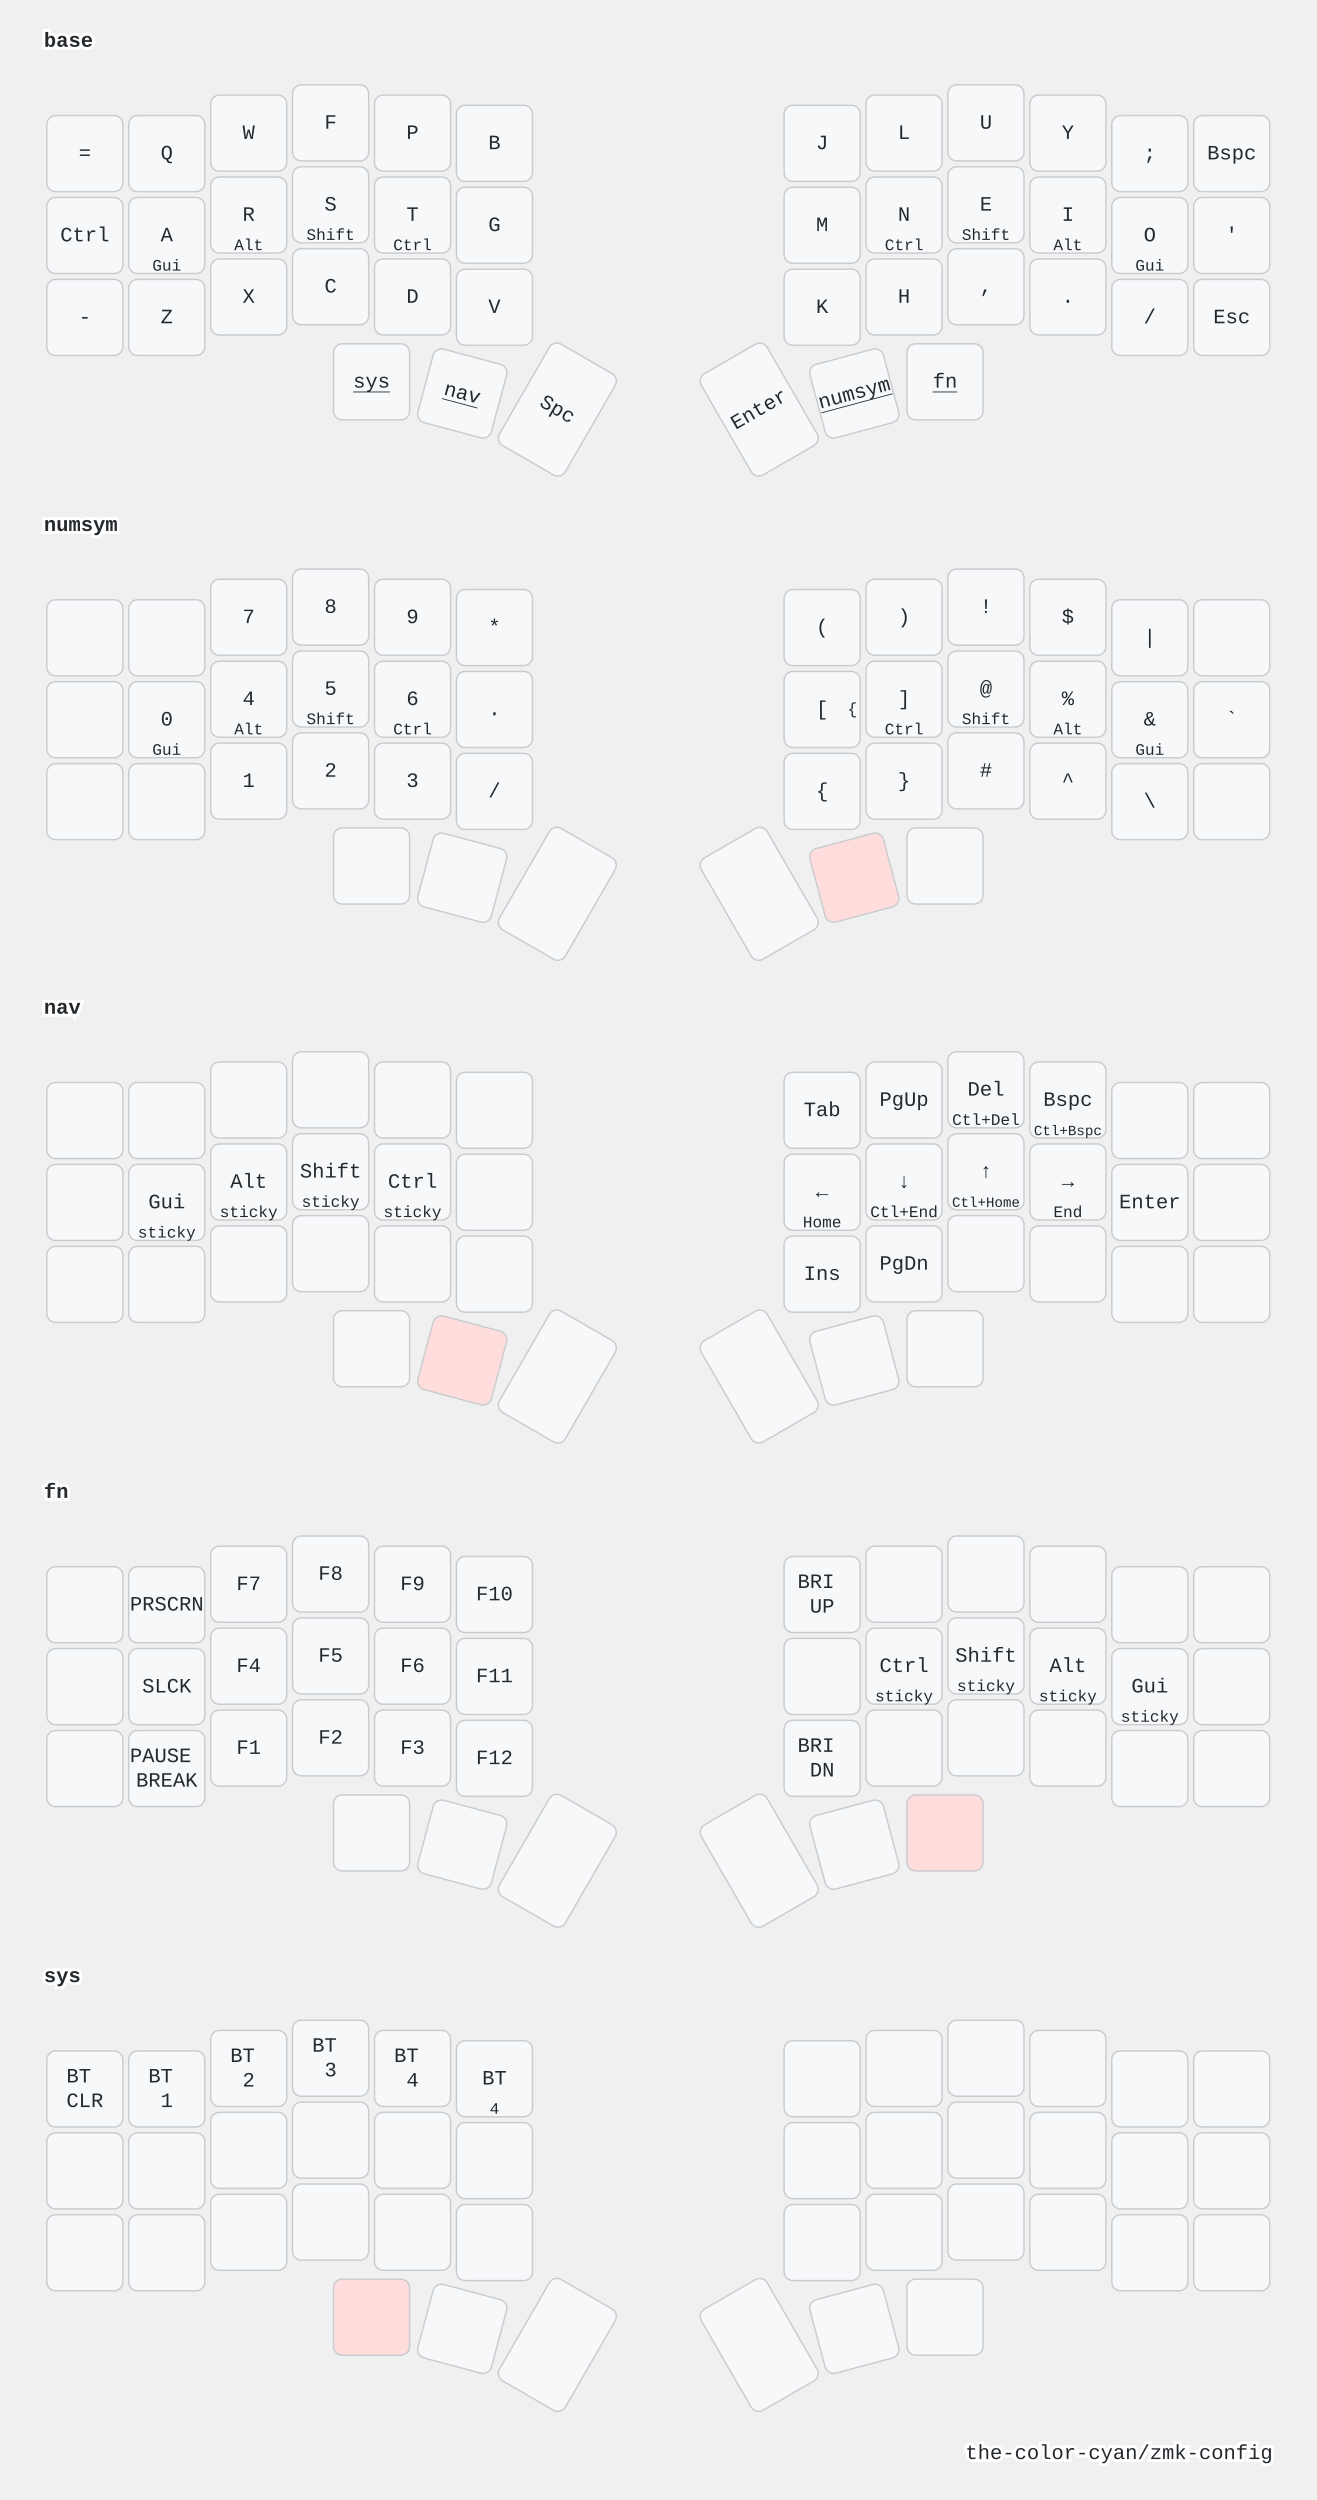
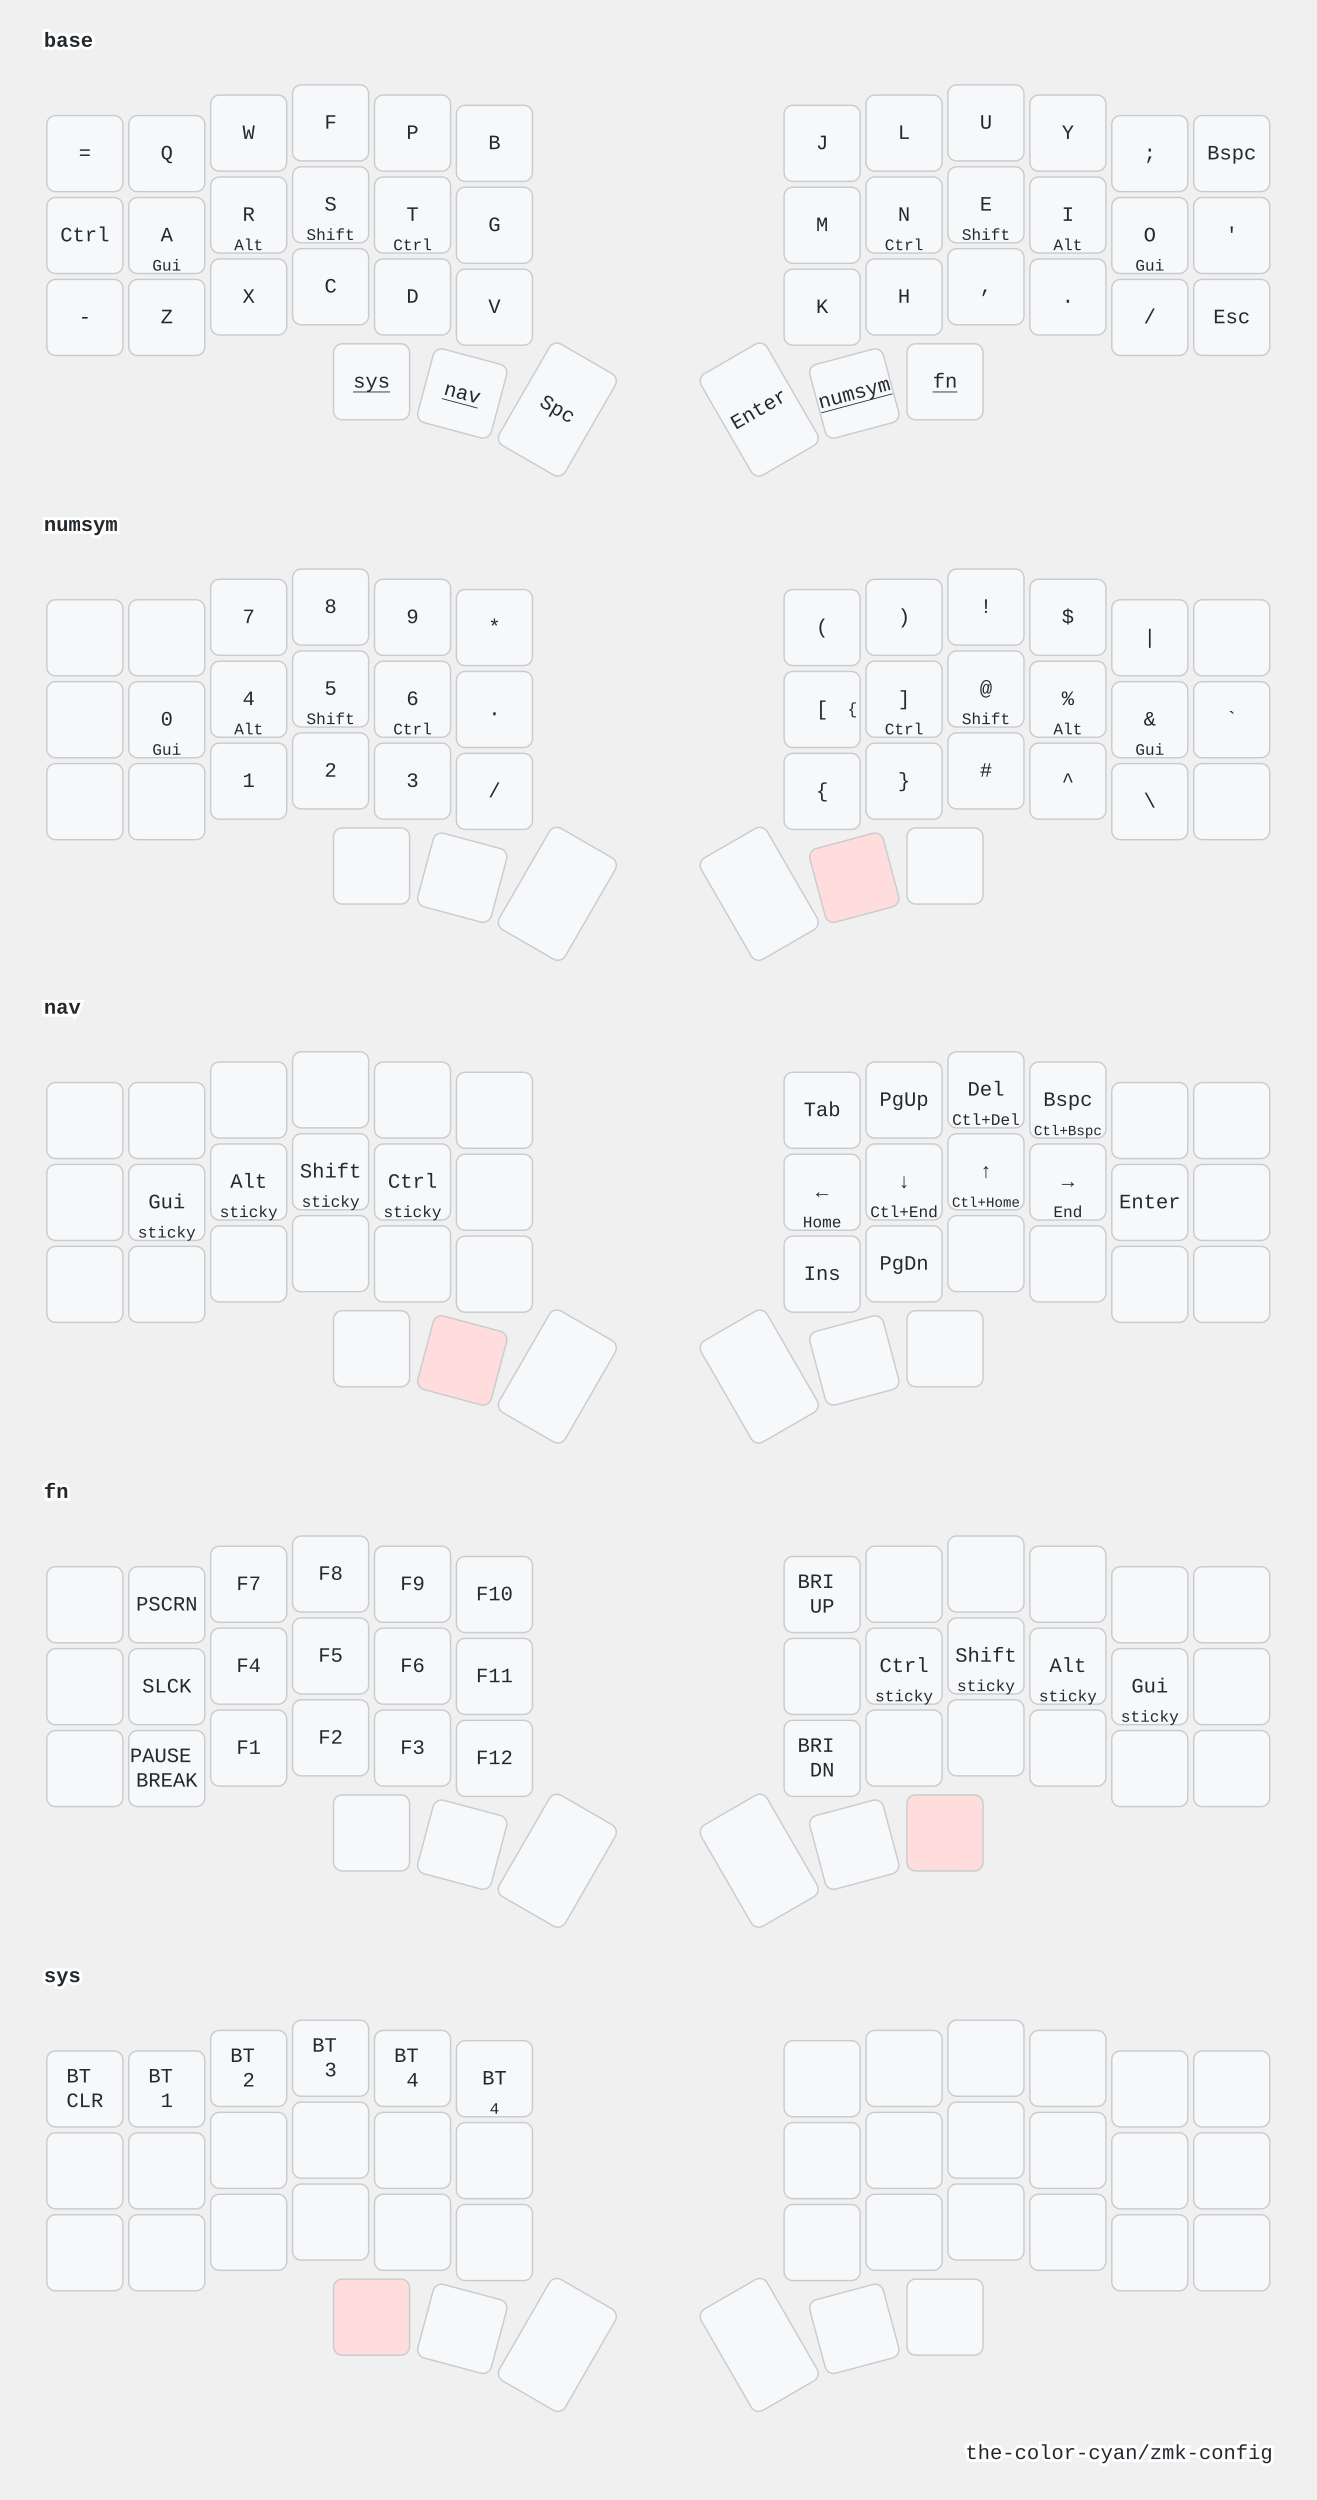
<svg xmlns="http://www.w3.org/2000/svg" xmlns:xlink="http://www.w3.org/1999/xlink" width="900" height="1709" viewBox="0 0 900 1709" class="keymap">
  <defs>/* start glyphs */
<svg id="mdi:play-pause">
      <svg id="mdi-play-pause" viewBox="0 0 24 24">
        <path d="M3,5V19L11,12M13,19H16V5H13M18,5V19H21V5" />
      </svg>
    </svg>
    <svg id="mdi:skip-backward">
      <svg id="mdi-skip-backward" viewBox="0 0 24 24">
        <path d="M20,5V19L13,12M6,5V19H4V5M13,5V19L6,12" />
      </svg>
    </svg>
    <svg id="mdi:skip-forward">
      <svg id="mdi-skip-forward" viewBox="0 0 24 24">
        <path d="M4,5V19L11,12M18,5V19H20V5M11,5V19L18,12" />
      </svg>
    </svg>
    <svg id="mdi:volume-high">
      <svg id="mdi-volume-high" viewBox="0 0 24 24">
        <path d="M14,3.23V5.29C16.89,6.15 19,8.83 19,12C19,15.17 16.89,17.84 14,18.7V20.77C18,19.86 21,16.28 21,12C21,7.72 18,4.14 14,3.23M16.5,12C16.5,10.23 15.5,8.71 14,7.97V16C15.5,15.29 16.5,13.76 16.5,12M3,9V15H7L12,20V4L7,9H3Z" />
      </svg>
    </svg>
    <svg id="mdi:volume-medium">
      <svg id="mdi-volume-medium" viewBox="0 0 24 24">
        <path d="M5,9V15H9L14,20V4L9,9M18.5,12C18.5,10.23 17.5,8.71 16,7.97V16C17.5,15.29 18.5,13.76 18.5,12Z" />
      </svg>
    </svg>
    <svg id="mdi:volume-off">
      <svg id="mdi-volume-off" viewBox="0 0 24 24">
        <path d="M12,4L9.91,6.09L12,8.18M4.27,3L3,4.27L7.73,9H3V15H7L12,20V13.27L16.25,17.53C15.58,18.04 14.83,18.46 14,18.7V20.77C15.38,20.45 16.63,19.82 17.68,18.96L19.73,21L21,19.73L12,10.73M19,12C19,12.94 18.8,13.82 18.46,14.64L19.97,16.15C20.62,14.91 21,13.5 21,12C21,7.72 18,4.14 14,3.23V5.29C16.89,6.15 19,8.83 19,12M16.5,12C16.5,10.23 15.5,8.71 14,7.97V10.18L16.45,12.63C16.5,12.43 16.5,12.21 16.5,12Z" />
      </svg>
    </svg>
  </defs>/* end glyphs */
<style>/* inherit to force styles through use tags */
svg path {
    fill: inherit;
}

/* font and background color specifications */
svg.keymap {
    font-family: SFMono-Regular,Consolas,Liberation Mono,Menlo,monospace;
    font-size: 14px;
    font-kerning: normal;
    text-rendering: optimizeLegibility;
    fill: #24292e;
}

/* default key styling */
rect.key {
    fill: #f6f8fa;
}

rect.key, rect.combo {
    stroke: #c9cccf;
    stroke-width: 1;
}

/* default key side styling, only used is draw_key_sides is set */
rect.side {
    filter: brightness(90%);
}

/* color accent for combo boxes */
rect.combo, rect.combo-separate {
    fill: #cdf;
}

/* color accent for held keys */
rect.held, rect.combo.held {
    fill: #fdd;
}

/* color accent for ghost (optional) keys */
rect.ghost, rect.combo.ghost {
    stroke-dasharray: 4, 4;
    stroke-width: 2;
}

text {
    text-anchor: middle;
    dominant-baseline: middle;
}

/* styling for layer labels */
text.label {
    font-weight: bold;
    text-anchor: start;
    stroke: white;
    stroke-width: 4;
    paint-order: stroke;
}

/* styling for optional footer */
text.footer {
    text-anchor: end;
    dominant-baseline: auto;
    stroke: white;
    stroke-width: 4;
    paint-order: stroke;
}

/* styling for combo tap, and key non-tap label text */
text.combo, text.hold, text.shifted, text.left, text.right {
    font-size: 11px;
}

text.hold {
    text-anchor: middle;
    dominant-baseline: auto;
}

text.shifted {
    text-anchor: middle;
    dominant-baseline: hanging;
}

text.left {
    text-anchor: start;
}

text.right {
    text-anchor: end;
}

text.layer-activator {
    text-decoration: underline;
}

/* styling for hold/shifted label text in combo box */
text.combo.hold, text.combo.shifted, text.combo.left, text.combo.right {
    font-size: 8px;
}

/* lighter symbol for transparent keys */
text.trans {
    fill: #7b7e81;
}

/* styling for combo dendrons */
path.combo {
    stroke-width: 1;
    stroke: gray;
    fill: none;
}

/* Start Tabler Icons Cleanup */
/* cannot use height/width with glyphs */
.icon-tabler &gt; path {
    fill: inherit;
    stroke: inherit;
    stroke-width: 2;
}
/* hide tabler's default box */
.icon-tabler &gt; path[stroke="none"][fill="none"] {
    visibility: hidden;
}
/* End Tabler Icons Cleanup */

@media (prefers-color-scheme: dark) {
svg.keymap { fill: #d1d6db; }
rect.key { fill: #3f4750; }
rect.key, rect.combo { stroke: #60666c; }
rect.combo, rect.combo-separate { fill: #1f3d7a; }
rect.held, rect.combo.held { fill: #854747; }
text.label, text.footer { stroke: black; }
text.trans { fill: #7e8184; }
path.combo { stroke: #7f7f7f; }

}</style>
  <g transform="translate(30, 0)" class="layer-base">
    <text x="0" y="28" class="label" id="base">base</text>
    <g transform="translate(0, 56)">
      <g transform="translate(28, 49)" class="key keypos-0">
        <rect rx="6" ry="6" x="-26" y="-26" width="52" height="52" class="key" />
        <text x="0" y="0" class="key tap">=</text>
      </g>
      <g transform="translate(84, 49)" class="key keypos-1">
        <rect rx="6" ry="6" x="-26" y="-26" width="52" height="52" class="key" />
        <text x="0" y="0" class="key tap">Q</text>
      </g>
      <g transform="translate(140, 35)" class="key keypos-2">
        <rect rx="6" ry="6" x="-26" y="-26" width="52" height="52" class="key" />
        <text x="0" y="0" class="key tap">W</text>
      </g>
      <g transform="translate(196, 28)" class="key keypos-3">
        <rect rx="6" ry="6" x="-26" y="-26" width="52" height="52" class="key" />
        <text x="0" y="0" class="key tap">F</text>
      </g>
      <g transform="translate(252, 35)" class="key keypos-4">
        <rect rx="6" ry="6" x="-26" y="-26" width="52" height="52" class="key" />
        <text x="0" y="0" class="key tap">P</text>
      </g>
      <g transform="translate(308, 42)" class="key keypos-5">
        <rect rx="6" ry="6" x="-26" y="-26" width="52" height="52" class="key" />
        <text x="0" y="0" class="key tap">B</text>
      </g>
      <g transform="translate(532, 42)" class="key keypos-6">
        <rect rx="6" ry="6" x="-26" y="-26" width="52" height="52" class="key" />
        <text x="0" y="0" class="key tap">J</text>
      </g>
      <g transform="translate(588, 35)" class="key keypos-7">
        <rect rx="6" ry="6" x="-26" y="-26" width="52" height="52" class="key" />
        <text x="0" y="0" class="key tap">L</text>
      </g>
      <g transform="translate(644, 28)" class="key keypos-8">
        <rect rx="6" ry="6" x="-26" y="-26" width="52" height="52" class="key" />
        <text x="0" y="0" class="key tap">U</text>
      </g>
      <g transform="translate(700, 35)" class="key keypos-9">
        <rect rx="6" ry="6" x="-26" y="-26" width="52" height="52" class="key" />
        <text x="0" y="0" class="key tap">Y</text>
      </g>
      <g transform="translate(756, 49)" class="key keypos-10">
        <rect rx="6" ry="6" x="-26" y="-26" width="52" height="52" class="key" />
        <text x="0" y="0" class="key tap">;</text>
      </g>
      <g transform="translate(812, 49)" class="key keypos-11">
        <rect rx="6" ry="6" x="-26" y="-26" width="52" height="52" class="key" />
        <text x="0" y="0" class="key tap">Bspc</text>
      </g>
      <g transform="translate(28, 105)" class="key keypos-12">
        <rect rx="6" ry="6" x="-26" y="-26" width="52" height="52" class="key" />
        <text x="0" y="0" class="key tap">Ctrl</text>
      </g>
      <g transform="translate(84, 105)" class="key keypos-13">
        <rect rx="6" ry="6" x="-26" y="-26" width="52" height="52" class="key" />
        <text x="0" y="0" class="key tap">A</text>
        <text x="0" y="24" class="key hold">Gui</text>
      </g>
      <g transform="translate(140, 91)" class="key keypos-14">
        <rect rx="6" ry="6" x="-26" y="-26" width="52" height="52" class="key" />
        <text x="0" y="0" class="key tap">R</text>
        <text x="0" y="24" class="key hold">Alt</text>
      </g>
      <g transform="translate(196, 84)" class="key keypos-15">
        <rect rx="6" ry="6" x="-26" y="-26" width="52" height="52" class="key" />
        <text x="0" y="0" class="key tap">S</text>
        <text x="0" y="24" class="key hold">Shift</text>
      </g>
      <g transform="translate(252, 91)" class="key keypos-16">
        <rect rx="6" ry="6" x="-26" y="-26" width="52" height="52" class="key" />
        <text x="0" y="0" class="key tap">T</text>
        <text x="0" y="24" class="key hold">Ctrl</text>
      </g>
      <g transform="translate(308, 98)" class="key keypos-17">
        <rect rx="6" ry="6" x="-26" y="-26" width="52" height="52" class="key" />
        <text x="0" y="0" class="key tap">G</text>
      </g>
      <g transform="translate(532, 98)" class="key keypos-18">
        <rect rx="6" ry="6" x="-26" y="-26" width="52" height="52" class="key" />
        <text x="0" y="0" class="key tap">M</text>
      </g>
      <g transform="translate(588, 91)" class="key keypos-19">
        <rect rx="6" ry="6" x="-26" y="-26" width="52" height="52" class="key" />
        <text x="0" y="0" class="key tap">N</text>
        <text x="0" y="24" class="key hold">Ctrl</text>
      </g>
      <g transform="translate(644, 84)" class="key keypos-20">
        <rect rx="6" ry="6" x="-26" y="-26" width="52" height="52" class="key" />
        <text x="0" y="0" class="key tap">E</text>
        <text x="0" y="24" class="key hold">Shift</text>
      </g>
      <g transform="translate(700, 91)" class="key keypos-21">
        <rect rx="6" ry="6" x="-26" y="-26" width="52" height="52" class="key" />
        <text x="0" y="0" class="key tap">I</text>
        <text x="0" y="24" class="key hold">Alt</text>
      </g>
      <g transform="translate(756, 105)" class="key keypos-22">
        <rect rx="6" ry="6" x="-26" y="-26" width="52" height="52" class="key" />
        <text x="0" y="0" class="key tap">O</text>
        <text x="0" y="24" class="key hold">Gui</text>
      </g>
      <g transform="translate(812, 105)" class="key keypos-23">
        <rect rx="6" ry="6" x="-26" y="-26" width="52" height="52" class="key" />
        <text x="0" y="0" class="key tap">'</text>
      </g>
      <g transform="translate(28, 161)" class="key keypos-24">
        <rect rx="6" ry="6" x="-26" y="-26" width="52" height="52" class="key" />
        <text x="0" y="0" class="key tap">-</text>
      </g>
      <g transform="translate(84, 161)" class="key keypos-25">
        <rect rx="6" ry="6" x="-26" y="-26" width="52" height="52" class="key" />
        <text x="0" y="0" class="key tap">Z</text>
      </g>
      <g transform="translate(140, 147)" class="key keypos-26">
        <rect rx="6" ry="6" x="-26" y="-26" width="52" height="52" class="key" />
        <text x="0" y="0" class="key tap">X</text>
      </g>
      <g transform="translate(196, 140)" class="key keypos-27">
        <rect rx="6" ry="6" x="-26" y="-26" width="52" height="52" class="key" />
        <text x="0" y="0" class="key tap">C</text>
      </g>
      <g transform="translate(252, 147)" class="key keypos-28">
        <rect rx="6" ry="6" x="-26" y="-26" width="52" height="52" class="key" />
        <text x="0" y="0" class="key tap">D</text>
      </g>
      <g transform="translate(308, 154)" class="key keypos-29">
        <rect rx="6" ry="6" x="-26" y="-26" width="52" height="52" class="key" />
        <text x="0" y="0" class="key tap">V</text>
      </g>
      <g transform="translate(532, 154)" class="key keypos-30">
        <rect rx="6" ry="6" x="-26" y="-26" width="52" height="52" class="key" />
        <text x="0" y="0" class="key tap">K</text>
      </g>
      <g transform="translate(588, 147)" class="key keypos-31">
        <rect rx="6" ry="6" x="-26" y="-26" width="52" height="52" class="key" />
        <text x="0" y="0" class="key tap">H</text>
      </g>
      <g transform="translate(644, 140)" class="key keypos-32">
        <rect rx="6" ry="6" x="-26" y="-26" width="52" height="52" class="key" />
        <text x="0" y="0" class="key tap">,</text>
      </g>
      <g transform="translate(700, 147)" class="key keypos-33">
        <rect rx="6" ry="6" x="-26" y="-26" width="52" height="52" class="key" />
        <text x="0" y="0" class="key tap">.</text>
      </g>
      <g transform="translate(756, 161)" class="key keypos-34">
        <rect rx="6" ry="6" x="-26" y="-26" width="52" height="52" class="key" />
        <text x="0" y="0" class="key tap">/</text>
      </g>
      <g transform="translate(812, 161)" class="key keypos-35">
        <rect rx="6" ry="6" x="-26" y="-26" width="52" height="52" class="key" />
        <text x="0" y="0" class="key tap">Esc</text>
      </g>
      <g transform="translate(224, 205)" class="key keypos-36">
        <rect rx="6" ry="6" x="-26" y="-26" width="52" height="52" class="key" />
        <a href="#sys">
          <text x="0" y="0" class="key tap layer-activator">sys</text>
        </a>
      </g>
      <g transform="translate(286, 213) rotate(15.0)" class="key keypos-37">
        <rect rx="6" ry="6" x="-26" y="-26" width="52" height="52" class="key" />
        <a href="#nav">
          <text x="0" y="0" class="key tap layer-activator">nav</text>
        </a>
      </g>
      <g transform="translate(351, 224) rotate(30.0)" class="key keypos-38">
        <rect rx="6" ry="6" x="-26" y="-40" width="52" height="80" class="key" />
        <text x="0" y="0" class="key tap">Spc</text>
      </g>
      <g transform="translate(489, 224) rotate(-30.0)" class="key keypos-39">
        <rect rx="6" ry="6" x="-26" y="-40" width="52" height="80" class="key" />
        <text x="0" y="0" class="key tap">Enter</text>
      </g>
      <g transform="translate(554, 213) rotate(-15.0)" class="key keypos-40">
        <rect rx="6" ry="6" x="-26" y="-26" width="52" height="52" class="key" />
        <a href="#numsym">
          <text x="0" y="0" class="key tap layer-activator">numsym</text>
        </a>
      </g>
      <g transform="translate(616, 205)" class="key keypos-41">
        <rect rx="6" ry="6" x="-26" y="-26" width="52" height="52" class="key" />
        <a href="#fn">
          <text x="0" y="0" class="key tap layer-activator">fn</text>
        </a>
      </g>
    </g>
  </g>
  <g transform="translate(30, 331)" class="layer-numsym">
    <text x="0" y="28" class="label" id="numsym">numsym</text>
    <g transform="translate(0, 56)">
      <g transform="translate(28, 49)" class="key trans keypos-0">
        <rect rx="6" ry="6" x="-26" y="-26" width="52" height="52" class="key trans" />
      </g>
      <g transform="translate(84, 49)" class="key trans keypos-1">
        <rect rx="6" ry="6" x="-26" y="-26" width="52" height="52" class="key trans" />
      </g>
      <g transform="translate(140, 35)" class="key keypos-2">
        <rect rx="6" ry="6" x="-26" y="-26" width="52" height="52" class="key" />
        <text x="0" y="0" class="key tap">7</text>
      </g>
      <g transform="translate(196, 28)" class="key keypos-3">
        <rect rx="6" ry="6" x="-26" y="-26" width="52" height="52" class="key" />
        <text x="0" y="0" class="key tap">8</text>
      </g>
      <g transform="translate(252, 35)" class="key keypos-4">
        <rect rx="6" ry="6" x="-26" y="-26" width="52" height="52" class="key" />
        <text x="0" y="0" class="key tap">9</text>
      </g>
      <g transform="translate(308, 42)" class="key keypos-5">
        <rect rx="6" ry="6" x="-26" y="-26" width="52" height="52" class="key" />
        <text x="0" y="0" class="key tap">*</text>
      </g>
      <g transform="translate(532, 42)" class="key keypos-6">
        <rect rx="6" ry="6" x="-26" y="-26" width="52" height="52" class="key" />
        <text x="0" y="0" class="key tap">(</text>
      </g>
      <g transform="translate(588, 35)" class="key keypos-7">
        <rect rx="6" ry="6" x="-26" y="-26" width="52" height="52" class="key" />
        <text x="0" y="0" class="key tap">)</text>
      </g>
      <g transform="translate(644, 28)" class="key keypos-8">
        <rect rx="6" ry="6" x="-26" y="-26" width="52" height="52" class="key" />
        <text x="0" y="0" class="key tap">!</text>
      </g>
      <g transform="translate(700, 35)" class="key keypos-9">
        <rect rx="6" ry="6" x="-26" y="-26" width="52" height="52" class="key" />
        <text x="0" y="0" class="key tap">$</text>
      </g>
      <g transform="translate(756, 49)" class="key keypos-10">
        <rect rx="6" ry="6" x="-26" y="-26" width="52" height="52" class="key" />
        <text x="0" y="0" class="key tap">|</text>
      </g>
      <g transform="translate(812, 49)" class="key trans keypos-11">
        <rect rx="6" ry="6" x="-26" y="-26" width="52" height="52" class="key trans" />
      </g>
      <g transform="translate(28, 105)" class="key trans keypos-12">
        <rect rx="6" ry="6" x="-26" y="-26" width="52" height="52" class="key trans" />
      </g>
      <g transform="translate(84, 105)" class="key keypos-13">
        <rect rx="6" ry="6" x="-26" y="-26" width="52" height="52" class="key" />
        <text x="0" y="0" class="key tap">0</text>
        <text x="0" y="24" class="key hold">Gui</text>
      </g>
      <g transform="translate(140, 91)" class="key keypos-14">
        <rect rx="6" ry="6" x="-26" y="-26" width="52" height="52" class="key" />
        <text x="0" y="0" class="key tap">4</text>
        <text x="0" y="24" class="key hold">Alt</text>
      </g>
      <g transform="translate(196, 84)" class="key keypos-15">
        <rect rx="6" ry="6" x="-26" y="-26" width="52" height="52" class="key" />
        <text x="0" y="0" class="key tap">5</text>
        <text x="0" y="24" class="key hold">Shift</text>
      </g>
      <g transform="translate(252, 91)" class="key keypos-16">
        <rect rx="6" ry="6" x="-26" y="-26" width="52" height="52" class="key" />
        <text x="0" y="0" class="key tap">6</text>
        <text x="0" y="24" class="key hold">Ctrl</text>
      </g>
      <g transform="translate(308, 98)" class="key keypos-17">
        <rect rx="6" ry="6" x="-26" y="-26" width="52" height="52" class="key" />
        <text x="0" y="0" class="key tap">.</text>
      </g>
      <g transform="translate(532, 98)" class="key keypos-18">
        <rect rx="6" ry="6" x="-26" y="-26" width="52" height="52" class="key" />
        <text x="0" y="0" class="key tap">[</text>
        <text x="24" y="0" class="key right">{</text>
      </g>
      <g transform="translate(588, 91)" class="key keypos-19">
        <rect rx="6" ry="6" x="-26" y="-26" width="52" height="52" class="key" />
        <text x="0" y="0" class="key tap">]</text>
        <text x="0" y="24" class="key hold">Ctrl</text>
      </g>
      <g transform="translate(644, 84)" class="key keypos-20">
        <rect rx="6" ry="6" x="-26" y="-26" width="52" height="52" class="key" />
        <text x="0" y="0" class="key tap">@</text>
        <text x="0" y="24" class="key hold">Shift</text>
      </g>
      <g transform="translate(700, 91)" class="key keypos-21">
        <rect rx="6" ry="6" x="-26" y="-26" width="52" height="52" class="key" />
        <text x="0" y="0" class="key tap">%</text>
        <text x="0" y="24" class="key hold">Alt</text>
      </g>
      <g transform="translate(756, 105)" class="key keypos-22">
        <rect rx="6" ry="6" x="-26" y="-26" width="52" height="52" class="key" />
        <text x="0" y="0" class="key tap">&amp;</text>
        <text x="0" y="24" class="key hold">Gui</text>
      </g>
      <g transform="translate(812, 105)" class="key keypos-23">
        <rect rx="6" ry="6" x="-26" y="-26" width="52" height="52" class="key" />
        <text x="0" y="0" class="key tap">`</text>
      </g>
      <g transform="translate(28, 161)" class="key trans keypos-24">
        <rect rx="6" ry="6" x="-26" y="-26" width="52" height="52" class="key trans" />
      </g>
      <g transform="translate(84, 161)" class="key trans keypos-25">
        <rect rx="6" ry="6" x="-26" y="-26" width="52" height="52" class="key trans" />
      </g>
      <g transform="translate(140, 147)" class="key keypos-26">
        <rect rx="6" ry="6" x="-26" y="-26" width="52" height="52" class="key" />
        <text x="0" y="0" class="key tap">1</text>
      </g>
      <g transform="translate(196, 140)" class="key keypos-27">
        <rect rx="6" ry="6" x="-26" y="-26" width="52" height="52" class="key" />
        <text x="0" y="0" class="key tap">2</text>
      </g>
      <g transform="translate(252, 147)" class="key keypos-28">
        <rect rx="6" ry="6" x="-26" y="-26" width="52" height="52" class="key" />
        <text x="0" y="0" class="key tap">3</text>
      </g>
      <g transform="translate(308, 154)" class="key keypos-29">
        <rect rx="6" ry="6" x="-26" y="-26" width="52" height="52" class="key" />
        <text x="0" y="0" class="key tap">/</text>
      </g>
      <g transform="translate(532, 154)" class="key keypos-30">
        <rect rx="6" ry="6" x="-26" y="-26" width="52" height="52" class="key" />
        <text x="0" y="0" class="key tap">{</text>
      </g>
      <g transform="translate(588, 147)" class="key keypos-31">
        <rect rx="6" ry="6" x="-26" y="-26" width="52" height="52" class="key" />
        <text x="0" y="0" class="key tap">}</text>
      </g>
      <g transform="translate(644, 140)" class="key keypos-32">
        <rect rx="6" ry="6" x="-26" y="-26" width="52" height="52" class="key" />
        <text x="0" y="0" class="key tap">#</text>
      </g>
      <g transform="translate(700, 147)" class="key keypos-33">
        <rect rx="6" ry="6" x="-26" y="-26" width="52" height="52" class="key" />
        <text x="0" y="0" class="key tap">^</text>
      </g>
      <g transform="translate(756, 161)" class="key keypos-34">
        <rect rx="6" ry="6" x="-26" y="-26" width="52" height="52" class="key" />
        <text x="0" y="0" class="key tap">\</text>
      </g>
      <g transform="translate(812, 161)" class="key trans keypos-35">
        <rect rx="6" ry="6" x="-26" y="-26" width="52" height="52" class="key trans" />
      </g>
      <g transform="translate(224, 205)" class="key trans keypos-36">
        <rect rx="6" ry="6" x="-26" y="-26" width="52" height="52" class="key trans" />
      </g>
      <g transform="translate(286, 213) rotate(15.0)" class="key trans keypos-37">
        <rect rx="6" ry="6" x="-26" y="-26" width="52" height="52" class="key trans" />
      </g>
      <g transform="translate(351, 224) rotate(30.0)" class="key trans keypos-38">
        <rect rx="6" ry="6" x="-26" y="-40" width="52" height="80" class="key trans" />
      </g>
      <g transform="translate(489, 224) rotate(-30.0)" class="key trans keypos-39">
        <rect rx="6" ry="6" x="-26" y="-40" width="52" height="80" class="key trans" />
      </g>
      <g transform="translate(554, 213) rotate(-15.0)" class="key held keypos-40">
        <rect rx="6" ry="6" x="-26" y="-26" width="52" height="52" class="key held" />
      </g>
      <g transform="translate(616, 205)" class="key trans keypos-41">
        <rect rx="6" ry="6" x="-26" y="-26" width="52" height="52" class="key trans" />
      </g>
    </g>
  </g>
  <g transform="translate(30, 661)" class="layer-nav">
    <text x="0" y="28" class="label" id="nav">nav</text>
    <g transform="translate(0, 56)">
      <g transform="translate(28, 49)" class="key trans keypos-0">
        <rect rx="6" ry="6" x="-26" y="-26" width="52" height="52" class="key trans" />
      </g>
      <g transform="translate(84, 49)" class="key trans keypos-1">
        <rect rx="6" ry="6" x="-26" y="-26" width="52" height="52" class="key trans" />
      </g>
      <g transform="translate(140, 35)" class="key trans keypos-2">
        <rect rx="6" ry="6" x="-26" y="-26" width="52" height="52" class="key trans" />
      </g>
      <g transform="translate(196, 28)" class="key trans keypos-3">
        <rect rx="6" ry="6" x="-26" y="-26" width="52" height="52" class="key trans" />
      </g>
      <g transform="translate(252, 35)" class="key trans keypos-4">
        <rect rx="6" ry="6" x="-26" y="-26" width="52" height="52" class="key trans" />
      </g>
      <g transform="translate(308, 42)" class="key trans keypos-5">
        <rect rx="6" ry="6" x="-26" y="-26" width="52" height="52" class="key trans" />
      </g>
      <g transform="translate(532, 42)" class="key keypos-6">
        <rect rx="6" ry="6" x="-26" y="-26" width="52" height="52" class="key" />
        <text x="0" y="0" class="key tap">Tab</text>
      </g>
      <g transform="translate(588, 35)" class="key keypos-7">
        <rect rx="6" ry="6" x="-26" y="-26" width="52" height="52" class="key" />
        <text x="0" y="0" class="key tap">PgUp</text>
      </g>
      <g transform="translate(644, 28)" class="key keypos-8">
        <rect rx="6" ry="6" x="-26" y="-26" width="52" height="52" class="key" />
        <text x="0" y="0" class="key tap">Del</text>
        <text x="0" y="24" class="key hold">Ctl+Del</text>
      </g>
      <g transform="translate(700, 35)" class="key keypos-9">
        <rect rx="6" ry="6" x="-26" y="-26" width="52" height="52" class="key" />
        <text x="0" y="0" class="key tap">Bspc</text>
        <text x="0" y="24" class="key hold">
          <tspan style="font-size: 88%">Ctl+Bspc</tspan>
        </text>
      </g>
      <g transform="translate(756, 49)" class="key trans keypos-10">
        <rect rx="6" ry="6" x="-26" y="-26" width="52" height="52" class="key trans" />
      </g>
      <g transform="translate(812, 49)" class="key trans keypos-11">
        <rect rx="6" ry="6" x="-26" y="-26" width="52" height="52" class="key trans" />
      </g>
      <g transform="translate(28, 105)" class="key trans keypos-12">
        <rect rx="6" ry="6" x="-26" y="-26" width="52" height="52" class="key trans" />
      </g>
      <g transform="translate(84, 105)" class="key keypos-13">
        <rect rx="6" ry="6" x="-26" y="-26" width="52" height="52" class="key" />
        <text x="0" y="0" class="key tap">Gui</text>
        <text x="0" y="24" class="key hold">sticky</text>
      </g>
      <g transform="translate(140, 91)" class="key keypos-14">
        <rect rx="6" ry="6" x="-26" y="-26" width="52" height="52" class="key" />
        <text x="0" y="0" class="key tap">Alt</text>
        <text x="0" y="24" class="key hold">sticky</text>
      </g>
      <g transform="translate(196, 84)" class="key keypos-15">
        <rect rx="6" ry="6" x="-26" y="-26" width="52" height="52" class="key" />
        <text x="0" y="0" class="key tap">Shift</text>
        <text x="0" y="24" class="key hold">sticky</text>
      </g>
      <g transform="translate(252, 91)" class="key keypos-16">
        <rect rx="6" ry="6" x="-26" y="-26" width="52" height="52" class="key" />
        <text x="0" y="0" class="key tap">Ctrl</text>
        <text x="0" y="24" class="key hold">sticky</text>
      </g>
      <g transform="translate(308, 98)" class="key trans keypos-17">
        <rect rx="6" ry="6" x="-26" y="-26" width="52" height="52" class="key trans" />
      </g>
      <g transform="translate(532, 98)" class="key keypos-18">
        <rect rx="6" ry="6" x="-26" y="-26" width="52" height="52" class="key" />
        <text x="0" y="0" class="key tap">←</text>
        <text x="0" y="24" class="key hold">Home</text>
      </g>
      <g transform="translate(588, 91)" class="key keypos-19">
        <rect rx="6" ry="6" x="-26" y="-26" width="52" height="52" class="key" />
        <text x="0" y="0" class="key tap">↓</text>
        <text x="0" y="24" class="key hold">Ctl+End</text>
      </g>
      <g transform="translate(644, 84)" class="key keypos-20">
        <rect rx="6" ry="6" x="-26" y="-26" width="52" height="52" class="key" />
        <text x="0" y="0" class="key tap">↑</text>
        <text x="0" y="24" class="key hold">
          <tspan style="font-size: 88%">Ctl+Home</tspan>
        </text>
      </g>
      <g transform="translate(700, 91)" class="key keypos-21">
        <rect rx="6" ry="6" x="-26" y="-26" width="52" height="52" class="key" />
        <text x="0" y="0" class="key tap">→</text>
        <text x="0" y="24" class="key hold">End</text>
      </g>
      <g transform="translate(756, 105)" class="key keypos-22">
        <rect rx="6" ry="6" x="-26" y="-26" width="52" height="52" class="key" />
        <text x="0" y="0" class="key tap">Enter</text>
      </g>
      <g transform="translate(812, 105)" class="key trans keypos-23">
        <rect rx="6" ry="6" x="-26" y="-26" width="52" height="52" class="key trans" />
      </g>
      <g transform="translate(28, 161)" class="key trans keypos-24">
        <rect rx="6" ry="6" x="-26" y="-26" width="52" height="52" class="key trans" />
      </g>
      <g transform="translate(84, 161)" class="key trans keypos-25">
        <rect rx="6" ry="6" x="-26" y="-26" width="52" height="52" class="key trans" />
      </g>
      <g transform="translate(140, 147)" class="key trans keypos-26">
        <rect rx="6" ry="6" x="-26" y="-26" width="52" height="52" class="key trans" />
      </g>
      <g transform="translate(196, 140)" class="key trans keypos-27">
        <rect rx="6" ry="6" x="-26" y="-26" width="52" height="52" class="key trans" />
      </g>
      <g transform="translate(252, 147)" class="key trans keypos-28">
        <rect rx="6" ry="6" x="-26" y="-26" width="52" height="52" class="key trans" />
      </g>
      <g transform="translate(308, 154)" class="key trans keypos-29">
        <rect rx="6" ry="6" x="-26" y="-26" width="52" height="52" class="key trans" />
      </g>
      <g transform="translate(532, 154)" class="key keypos-30">
        <rect rx="6" ry="6" x="-26" y="-26" width="52" height="52" class="key" />
        <text x="0" y="0" class="key tap">Ins</text>
      </g>
      <g transform="translate(588, 147)" class="key keypos-31">
        <rect rx="6" ry="6" x="-26" y="-26" width="52" height="52" class="key" />
        <text x="0" y="0" class="key tap">PgDn</text>
      </g>
      <g transform="translate(644, 140)" class="key trans keypos-32">
        <rect rx="6" ry="6" x="-26" y="-26" width="52" height="52" class="key trans" />
      </g>
      <g transform="translate(700, 147)" class="key trans keypos-33">
        <rect rx="6" ry="6" x="-26" y="-26" width="52" height="52" class="key trans" />
      </g>
      <g transform="translate(756, 161)" class="key trans keypos-34">
        <rect rx="6" ry="6" x="-26" y="-26" width="52" height="52" class="key trans" />
      </g>
      <g transform="translate(812, 161)" class="key trans keypos-35">
        <rect rx="6" ry="6" x="-26" y="-26" width="52" height="52" class="key trans" />
      </g>
      <g transform="translate(224, 205)" class="key trans keypos-36">
        <rect rx="6" ry="6" x="-26" y="-26" width="52" height="52" class="key trans" />
      </g>
      <g transform="translate(286, 213) rotate(15.0)" class="key held keypos-37">
        <rect rx="6" ry="6" x="-26" y="-26" width="52" height="52" class="key held" />
      </g>
      <g transform="translate(351, 224) rotate(30.0)" class="key trans keypos-38">
        <rect rx="6" ry="6" x="-26" y="-40" width="52" height="80" class="key trans" />
      </g>
      <g transform="translate(489, 224) rotate(-30.0)" class="key trans keypos-39">
        <rect rx="6" ry="6" x="-26" y="-40" width="52" height="80" class="key trans" />
      </g>
      <g transform="translate(554, 213) rotate(-15.0)" class="key trans keypos-40">
        <rect rx="6" ry="6" x="-26" y="-26" width="52" height="52" class="key trans" />
      </g>
      <g transform="translate(616, 205)" class="key trans keypos-41">
        <rect rx="6" ry="6" x="-26" y="-26" width="52" height="52" class="key trans" />
      </g>
    </g>
  </g>
  <g transform="translate(30, 992)" class="layer-fn">
    <text x="0" y="28" class="label" id="fn">fn</text>
    <g transform="translate(0, 56)">
      <g transform="translate(28, 49)" class="key trans keypos-0">
        <rect rx="6" ry="6" x="-26" y="-26" width="52" height="52" class="key trans" />
      </g>
      <g transform="translate(84, 49)" class="key keypos-1">
        <rect rx="6" ry="6" x="-26" y="-26" width="52" height="52" class="key" />
-         <text x="0" y="0" class="key tap">PRSCRN</text>
+         <text x="0" y="0" class="key tap">PSCRN</text>
      </g>
      <g transform="translate(140, 35)" class="key keypos-2">
        <rect rx="6" ry="6" x="-26" y="-26" width="52" height="52" class="key" />
        <text x="0" y="0" class="key tap">F7</text>
      </g>
      <g transform="translate(196, 28)" class="key keypos-3">
        <rect rx="6" ry="6" x="-26" y="-26" width="52" height="52" class="key" />
        <text x="0" y="0" class="key tap">F8</text>
      </g>
      <g transform="translate(252, 35)" class="key keypos-4">
        <rect rx="6" ry="6" x="-26" y="-26" width="52" height="52" class="key" />
        <text x="0" y="0" class="key tap">F9</text>
      </g>
      <g transform="translate(308, 42)" class="key keypos-5">
        <rect rx="6" ry="6" x="-26" y="-26" width="52" height="52" class="key" />
        <text x="0" y="0" class="key tap">F10</text>
      </g>
      <g transform="translate(532, 42)" class="key keypos-6">
        <rect rx="6" ry="6" x="-26" y="-26" width="52" height="52" class="key" />
        <text x="0" y="0" class="key tap">
          <tspan x="0" dy="-0.6em">BRI</tspan>
          <tspan x="0" dy="1.2em">UP</tspan>
        </text>
      </g>
      <g transform="translate(588, 35)" class="key keypos-7">
        <rect rx="6" ry="6" x="-26" y="-26" width="52" height="52" class="key" />
        <use href="#mdi:skip-backward" xlink:href="#mdi:skip-backward" x="-7" y="-7" height="14" width="14.0" class="key tap glyph mdi:skip-backward" />
      </g>
      <g transform="translate(644, 28)" class="key keypos-8">
        <rect rx="6" ry="6" x="-26" y="-26" width="52" height="52" class="key" />
        <use href="#mdi:play-pause" xlink:href="#mdi:play-pause" x="-7" y="-7" height="14" width="14.0" class="key tap glyph mdi:play-pause" />
      </g>
      <g transform="translate(700, 35)" class="key keypos-9">
        <rect rx="6" ry="6" x="-26" y="-26" width="52" height="52" class="key" />
        <use href="#mdi:skip-forward" xlink:href="#mdi:skip-forward" x="-7" y="-7" height="14" width="14.0" class="key tap glyph mdi:skip-forward" />
      </g>
      <g transform="translate(756, 49)" class="key trans keypos-10">
        <rect rx="6" ry="6" x="-26" y="-26" width="52" height="52" class="key trans" />
      </g>
      <g transform="translate(812, 49)" class="key trans keypos-11">
        <rect rx="6" ry="6" x="-26" y="-26" width="52" height="52" class="key trans" />
      </g>
      <g transform="translate(28, 105)" class="key trans keypos-12">
        <rect rx="6" ry="6" x="-26" y="-26" width="52" height="52" class="key trans" />
      </g>
      <g transform="translate(84, 105)" class="key keypos-13">
        <rect rx="6" ry="6" x="-26" y="-26" width="52" height="52" class="key" />
        <text x="0" y="0" class="key tap">SLCK</text>
      </g>
      <g transform="translate(140, 91)" class="key keypos-14">
        <rect rx="6" ry="6" x="-26" y="-26" width="52" height="52" class="key" />
        <text x="0" y="0" class="key tap">F4</text>
      </g>
      <g transform="translate(196, 84)" class="key keypos-15">
        <rect rx="6" ry="6" x="-26" y="-26" width="52" height="52" class="key" />
        <text x="0" y="0" class="key tap">F5</text>
      </g>
      <g transform="translate(252, 91)" class="key keypos-16">
        <rect rx="6" ry="6" x="-26" y="-26" width="52" height="52" class="key" />
        <text x="0" y="0" class="key tap">F6</text>
      </g>
      <g transform="translate(308, 98)" class="key keypos-17">
        <rect rx="6" ry="6" x="-26" y="-26" width="52" height="52" class="key" />
        <text x="0" y="0" class="key tap">F11</text>
      </g>
      <g transform="translate(532, 98)" class="key trans keypos-18">
        <rect rx="6" ry="6" x="-26" y="-26" width="52" height="52" class="key trans" />
      </g>
      <g transform="translate(588, 91)" class="key keypos-19">
        <rect rx="6" ry="6" x="-26" y="-26" width="52" height="52" class="key" />
        <text x="0" y="0" class="key tap">Ctrl</text>
        <text x="0" y="24" class="key hold">sticky</text>
      </g>
      <g transform="translate(644, 84)" class="key keypos-20">
        <rect rx="6" ry="6" x="-26" y="-26" width="52" height="52" class="key" />
        <text x="0" y="0" class="key tap">Shift</text>
        <text x="0" y="24" class="key hold">sticky</text>
      </g>
      <g transform="translate(700, 91)" class="key keypos-21">
        <rect rx="6" ry="6" x="-26" y="-26" width="52" height="52" class="key" />
        <text x="0" y="0" class="key tap">Alt</text>
        <text x="0" y="24" class="key hold">sticky</text>
      </g>
      <g transform="translate(756, 105)" class="key keypos-22">
        <rect rx="6" ry="6" x="-26" y="-26" width="52" height="52" class="key" />
        <text x="0" y="0" class="key tap">Gui</text>
        <text x="0" y="24" class="key hold">sticky</text>
      </g>
      <g transform="translate(812, 105)" class="key trans keypos-23">
        <rect rx="6" ry="6" x="-26" y="-26" width="52" height="52" class="key trans" />
      </g>
      <g transform="translate(28, 161)" class="key trans keypos-24">
        <rect rx="6" ry="6" x="-26" y="-26" width="52" height="52" class="key trans" />
      </g>
      <g transform="translate(84, 161)" class="key keypos-25">
        <rect rx="6" ry="6" x="-26" y="-26" width="52" height="52" class="key" />
        <text x="0" y="0" class="key tap">
          <tspan x="0" dy="-0.6em">PAUSE</tspan>
          <tspan x="0" dy="1.2em">BREAK</tspan>
        </text>
      </g>
      <g transform="translate(140, 147)" class="key keypos-26">
        <rect rx="6" ry="6" x="-26" y="-26" width="52" height="52" class="key" />
        <text x="0" y="0" class="key tap">F1</text>
      </g>
      <g transform="translate(196, 140)" class="key keypos-27">
        <rect rx="6" ry="6" x="-26" y="-26" width="52" height="52" class="key" />
        <text x="0" y="0" class="key tap">F2</text>
      </g>
      <g transform="translate(252, 147)" class="key keypos-28">
        <rect rx="6" ry="6" x="-26" y="-26" width="52" height="52" class="key" />
        <text x="0" y="0" class="key tap">F3</text>
      </g>
      <g transform="translate(308, 154)" class="key keypos-29">
        <rect rx="6" ry="6" x="-26" y="-26" width="52" height="52" class="key" />
        <text x="0" y="0" class="key tap">F12</text>
      </g>
      <g transform="translate(532, 154)" class="key keypos-30">
        <rect rx="6" ry="6" x="-26" y="-26" width="52" height="52" class="key" />
        <text x="0" y="0" class="key tap">
          <tspan x="0" dy="-0.6em">BRI</tspan>
          <tspan x="0" dy="1.2em">DN</tspan>
        </text>
      </g>
      <g transform="translate(588, 147)" class="key keypos-31">
        <rect rx="6" ry="6" x="-26" y="-26" width="52" height="52" class="key" />
        <use href="#mdi:volume-medium" xlink:href="#mdi:volume-medium" x="-7" y="-7" height="14" width="14.0" class="key tap glyph mdi:volume-medium" />
      </g>
      <g transform="translate(644, 140)" class="key keypos-32">
        <rect rx="6" ry="6" x="-26" y="-26" width="52" height="52" class="key" />
        <use href="#mdi:volume-off" xlink:href="#mdi:volume-off" x="-7" y="-7" height="14" width="14.0" class="key tap glyph mdi:volume-off" />
      </g>
      <g transform="translate(700, 147)" class="key keypos-33">
        <rect rx="6" ry="6" x="-26" y="-26" width="52" height="52" class="key" />
        <use href="#mdi:volume-high" xlink:href="#mdi:volume-high" x="-7" y="-7" height="14" width="14.0" class="key tap glyph mdi:volume-high" />
      </g>
      <g transform="translate(756, 161)" class="key trans keypos-34">
        <rect rx="6" ry="6" x="-26" y="-26" width="52" height="52" class="key trans" />
      </g>
      <g transform="translate(812, 161)" class="key trans keypos-35">
        <rect rx="6" ry="6" x="-26" y="-26" width="52" height="52" class="key trans" />
      </g>
      <g transform="translate(224, 205)" class="key trans keypos-36">
        <rect rx="6" ry="6" x="-26" y="-26" width="52" height="52" class="key trans" />
      </g>
      <g transform="translate(286, 213) rotate(15.0)" class="key trans keypos-37">
        <rect rx="6" ry="6" x="-26" y="-26" width="52" height="52" class="key trans" />
      </g>
      <g transform="translate(351, 224) rotate(30.0)" class="key trans keypos-38">
        <rect rx="6" ry="6" x="-26" y="-40" width="52" height="80" class="key trans" />
      </g>
      <g transform="translate(489, 224) rotate(-30.0)" class="key trans keypos-39">
        <rect rx="6" ry="6" x="-26" y="-40" width="52" height="80" class="key trans" />
      </g>
      <g transform="translate(554, 213) rotate(-15.0)" class="key trans keypos-40">
        <rect rx="6" ry="6" x="-26" y="-26" width="52" height="52" class="key trans" />
      </g>
      <g transform="translate(616, 205)" class="key held keypos-41">
        <rect rx="6" ry="6" x="-26" y="-26" width="52" height="52" class="key held" />
      </g>
    </g>
  </g>
  <g transform="translate(30, 1323)" class="layer-sys">
    <text x="0" y="28" class="label" id="sys">sys</text>
    <g transform="translate(0, 56)">
      <g transform="translate(28, 49)" class="key keypos-0">
        <rect rx="6" ry="6" x="-26" y="-26" width="52" height="52" class="key" />
        <text x="0" y="0" class="key tap">
          <tspan x="0" dy="-0.6em">BT</tspan>
          <tspan x="0" dy="1.2em">CLR</tspan>
        </text>
      </g>
      <g transform="translate(84, 49)" class="key keypos-1">
        <rect rx="6" ry="6" x="-26" y="-26" width="52" height="52" class="key" />
        <text x="0" y="0" class="key tap">
          <tspan x="0" dy="-0.6em">BT</tspan>
          <tspan x="0" dy="1.2em">1</tspan>
        </text>
      </g>
      <g transform="translate(140, 35)" class="key keypos-2">
        <rect rx="6" ry="6" x="-26" y="-26" width="52" height="52" class="key" />
        <text x="0" y="0" class="key tap">
          <tspan x="0" dy="-0.6em">BT</tspan>
          <tspan x="0" dy="1.2em">2</tspan>
        </text>
      </g>
      <g transform="translate(196, 28)" class="key keypos-3">
        <rect rx="6" ry="6" x="-26" y="-26" width="52" height="52" class="key" />
        <text x="0" y="0" class="key tap">
          <tspan x="0" dy="-0.6em">BT</tspan>
          <tspan x="0" dy="1.2em">3</tspan>
        </text>
      </g>
      <g transform="translate(252, 35)" class="key keypos-4">
        <rect rx="6" ry="6" x="-26" y="-26" width="52" height="52" class="key" />
        <text x="0" y="0" class="key tap">
          <tspan x="0" dy="-0.6em">BT</tspan>
          <tspan x="0" dy="1.2em">4</tspan>
        </text>
      </g>
      <g transform="translate(308, 42)" class="key keypos-5">
        <rect rx="6" ry="6" x="-26" y="-26" width="52" height="52" class="key" />
        <text x="0" y="0" class="key tap">BT</text>
        <text x="0" y="24" class="key hold">4</text>
      </g>
      <g transform="translate(532, 42)" class="key trans keypos-6">
        <rect rx="6" ry="6" x="-26" y="-26" width="52" height="52" class="key trans" />
      </g>
      <g transform="translate(588, 35)" class="key trans keypos-7">
        <rect rx="6" ry="6" x="-26" y="-26" width="52" height="52" class="key trans" />
      </g>
      <g transform="translate(644, 28)" class="key trans keypos-8">
        <rect rx="6" ry="6" x="-26" y="-26" width="52" height="52" class="key trans" />
      </g>
      <g transform="translate(700, 35)" class="key trans keypos-9">
        <rect rx="6" ry="6" x="-26" y="-26" width="52" height="52" class="key trans" />
      </g>
      <g transform="translate(756, 49)" class="key trans keypos-10">
        <rect rx="6" ry="6" x="-26" y="-26" width="52" height="52" class="key trans" />
      </g>
      <g transform="translate(812, 49)" class="key trans keypos-11">
        <rect rx="6" ry="6" x="-26" y="-26" width="52" height="52" class="key trans" />
      </g>
      <g transform="translate(28, 105)" class="key trans keypos-12">
        <rect rx="6" ry="6" x="-26" y="-26" width="52" height="52" class="key trans" />
      </g>
      <g transform="translate(84, 105)" class="key trans keypos-13">
        <rect rx="6" ry="6" x="-26" y="-26" width="52" height="52" class="key trans" />
      </g>
      <g transform="translate(140, 91)" class="key trans keypos-14">
        <rect rx="6" ry="6" x="-26" y="-26" width="52" height="52" class="key trans" />
      </g>
      <g transform="translate(196, 84)" class="key trans keypos-15">
        <rect rx="6" ry="6" x="-26" y="-26" width="52" height="52" class="key trans" />
      </g>
      <g transform="translate(252, 91)" class="key trans keypos-16">
        <rect rx="6" ry="6" x="-26" y="-26" width="52" height="52" class="key trans" />
      </g>
      <g transform="translate(308, 98)" class="key trans keypos-17">
        <rect rx="6" ry="6" x="-26" y="-26" width="52" height="52" class="key trans" />
      </g>
      <g transform="translate(532, 98)" class="key trans keypos-18">
        <rect rx="6" ry="6" x="-26" y="-26" width="52" height="52" class="key trans" />
      </g>
      <g transform="translate(588, 91)" class="key trans keypos-19">
        <rect rx="6" ry="6" x="-26" y="-26" width="52" height="52" class="key trans" />
      </g>
      <g transform="translate(644, 84)" class="key trans keypos-20">
        <rect rx="6" ry="6" x="-26" y="-26" width="52" height="52" class="key trans" />
      </g>
      <g transform="translate(700, 91)" class="key trans keypos-21">
        <rect rx="6" ry="6" x="-26" y="-26" width="52" height="52" class="key trans" />
      </g>
      <g transform="translate(756, 105)" class="key trans keypos-22">
        <rect rx="6" ry="6" x="-26" y="-26" width="52" height="52" class="key trans" />
      </g>
      <g transform="translate(812, 105)" class="key trans keypos-23">
        <rect rx="6" ry="6" x="-26" y="-26" width="52" height="52" class="key trans" />
      </g>
      <g transform="translate(28, 161)" class="key trans keypos-24">
        <rect rx="6" ry="6" x="-26" y="-26" width="52" height="52" class="key trans" />
      </g>
      <g transform="translate(84, 161)" class="key trans keypos-25">
        <rect rx="6" ry="6" x="-26" y="-26" width="52" height="52" class="key trans" />
      </g>
      <g transform="translate(140, 147)" class="key trans keypos-26">
        <rect rx="6" ry="6" x="-26" y="-26" width="52" height="52" class="key trans" />
      </g>
      <g transform="translate(196, 140)" class="key trans keypos-27">
        <rect rx="6" ry="6" x="-26" y="-26" width="52" height="52" class="key trans" />
      </g>
      <g transform="translate(252, 147)" class="key trans keypos-28">
        <rect rx="6" ry="6" x="-26" y="-26" width="52" height="52" class="key trans" />
      </g>
      <g transform="translate(308, 154)" class="key trans keypos-29">
        <rect rx="6" ry="6" x="-26" y="-26" width="52" height="52" class="key trans" />
      </g>
      <g transform="translate(532, 154)" class="key trans keypos-30">
        <rect rx="6" ry="6" x="-26" y="-26" width="52" height="52" class="key trans" />
      </g>
      <g transform="translate(588, 147)" class="key trans keypos-31">
        <rect rx="6" ry="6" x="-26" y="-26" width="52" height="52" class="key trans" />
      </g>
      <g transform="translate(644, 140)" class="key trans keypos-32">
        <rect rx="6" ry="6" x="-26" y="-26" width="52" height="52" class="key trans" />
      </g>
      <g transform="translate(700, 147)" class="key trans keypos-33">
        <rect rx="6" ry="6" x="-26" y="-26" width="52" height="52" class="key trans" />
      </g>
      <g transform="translate(756, 161)" class="key trans keypos-34">
        <rect rx="6" ry="6" x="-26" y="-26" width="52" height="52" class="key trans" />
      </g>
      <g transform="translate(812, 161)" class="key trans keypos-35">
        <rect rx="6" ry="6" x="-26" y="-26" width="52" height="52" class="key trans" />
      </g>
      <g transform="translate(224, 205)" class="key held keypos-36">
        <rect rx="6" ry="6" x="-26" y="-26" width="52" height="52" class="key held" />
      </g>
      <g transform="translate(286, 213) rotate(15.0)" class="key trans keypos-37">
        <rect rx="6" ry="6" x="-26" y="-26" width="52" height="52" class="key trans" />
      </g>
      <g transform="translate(351, 224) rotate(30.0)" class="key trans keypos-38">
        <rect rx="6" ry="6" x="-26" y="-40" width="52" height="80" class="key trans" />
      </g>
      <g transform="translate(489, 224) rotate(-30.0)" class="key trans keypos-39">
        <rect rx="6" ry="6" x="-26" y="-40" width="52" height="80" class="key trans" />
      </g>
      <g transform="translate(554, 213) rotate(-15.0)" class="key trans keypos-40">
        <rect rx="6" ry="6" x="-26" y="-26" width="52" height="52" class="key trans" />
      </g>
      <g transform="translate(616, 205)" class="key trans keypos-41">
        <rect rx="6" ry="6" x="-26" y="-26" width="52" height="52" class="key trans" />
      </g>
    </g>
  </g>
  <text x="870.0" y="1681.0" class="footer">the-color-cyan/zmk-config</text>
</svg>
